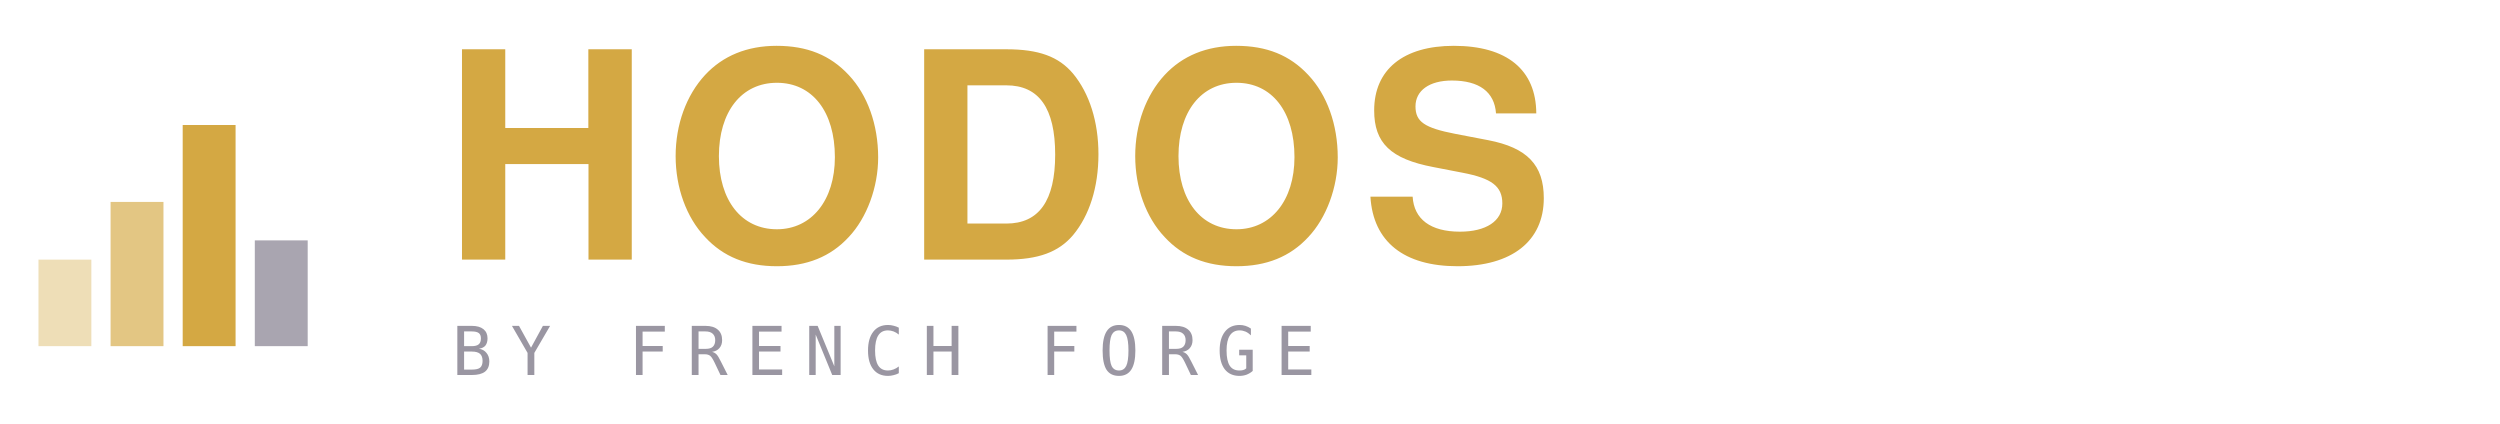
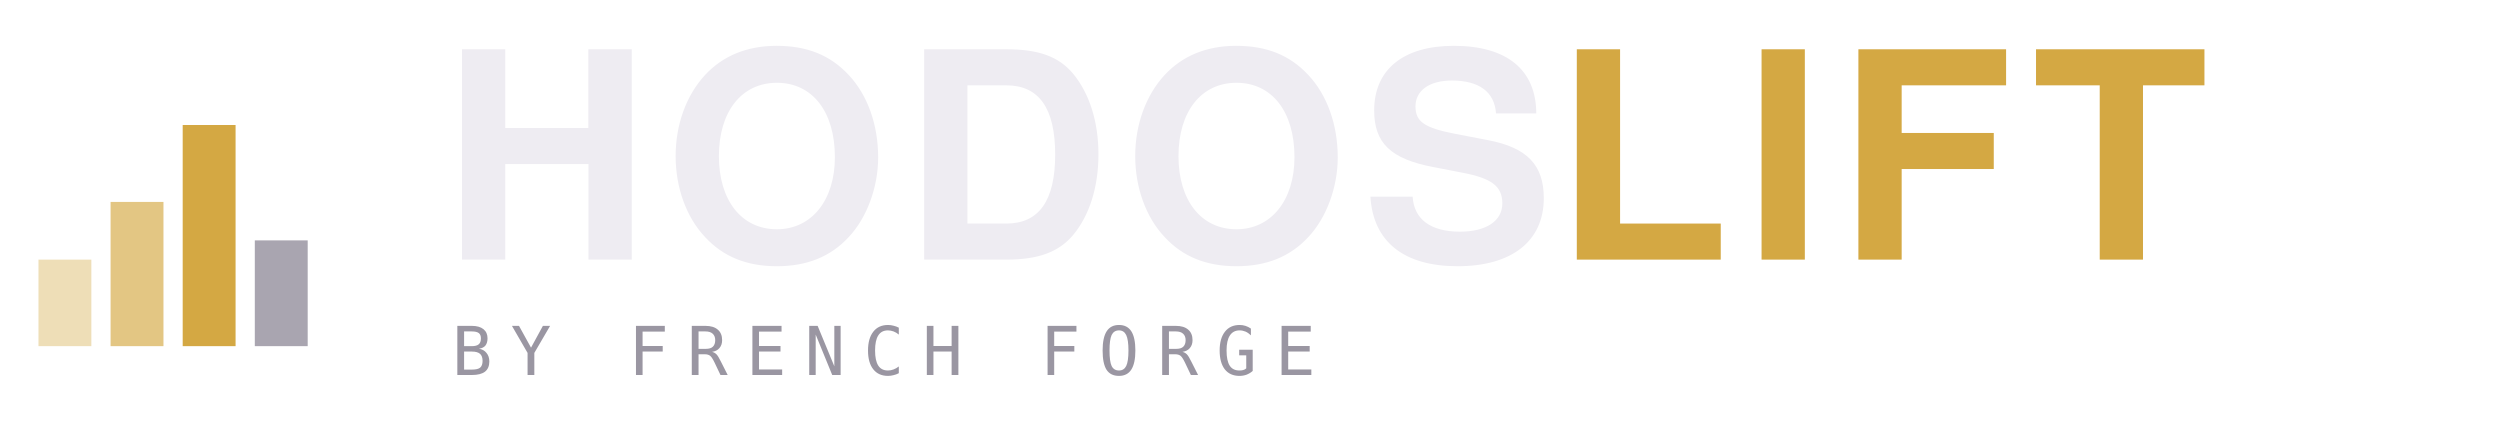
- <svg xmlns="http://www.w3.org/2000/svg" viewBox="0 0 260 44" width="260" height="44" role="img" aria-label="Hodos par French Forge">
+ <svg xmlns="http://www.w3.org/2000/svg" viewBox="0 0 260 44" width="260" height="44" role="img" aria-label="HodosLift par French Forge">
  <g transform="translate(2,6)">
    <rect x="2" y="21" width="5.5" height="9" fill="#D4A843" fill-opacity="0.38" />
    <rect x="9.5" y="15" width="5.5" height="15" fill="#D4A843" fill-opacity="0.66" />
    <rect x="17" y="7" width="5.5" height="23" fill="#D4A843" />
    <rect x="24.5" y="19" width="5.5" height="11" fill="#A9A5B0" />
  </g>
-   <text x="46" y="27" font-family="Barlow Condensed, Barlow, Helvetica, sans-serif" font-weight="700" font-size="30" letter-spacing="1.4" fill="#D4A843">HODOS</text>
+   <text x="46" y="27" font-family="Barlow Condensed, Barlow, Helvetica, sans-serif" font-weight="700" font-size="30" letter-spacing="1.4" fill="#EEECF2">HODOS<tspan fill="#D4A843">LIFT</tspan>
+   </text>
  <text x="47" y="39" font-family="IBM Plex Mono, monospace" font-size="7" letter-spacing="1.9" fill="#9A96A2">BY FRENCH FORGE</text>
</svg>
